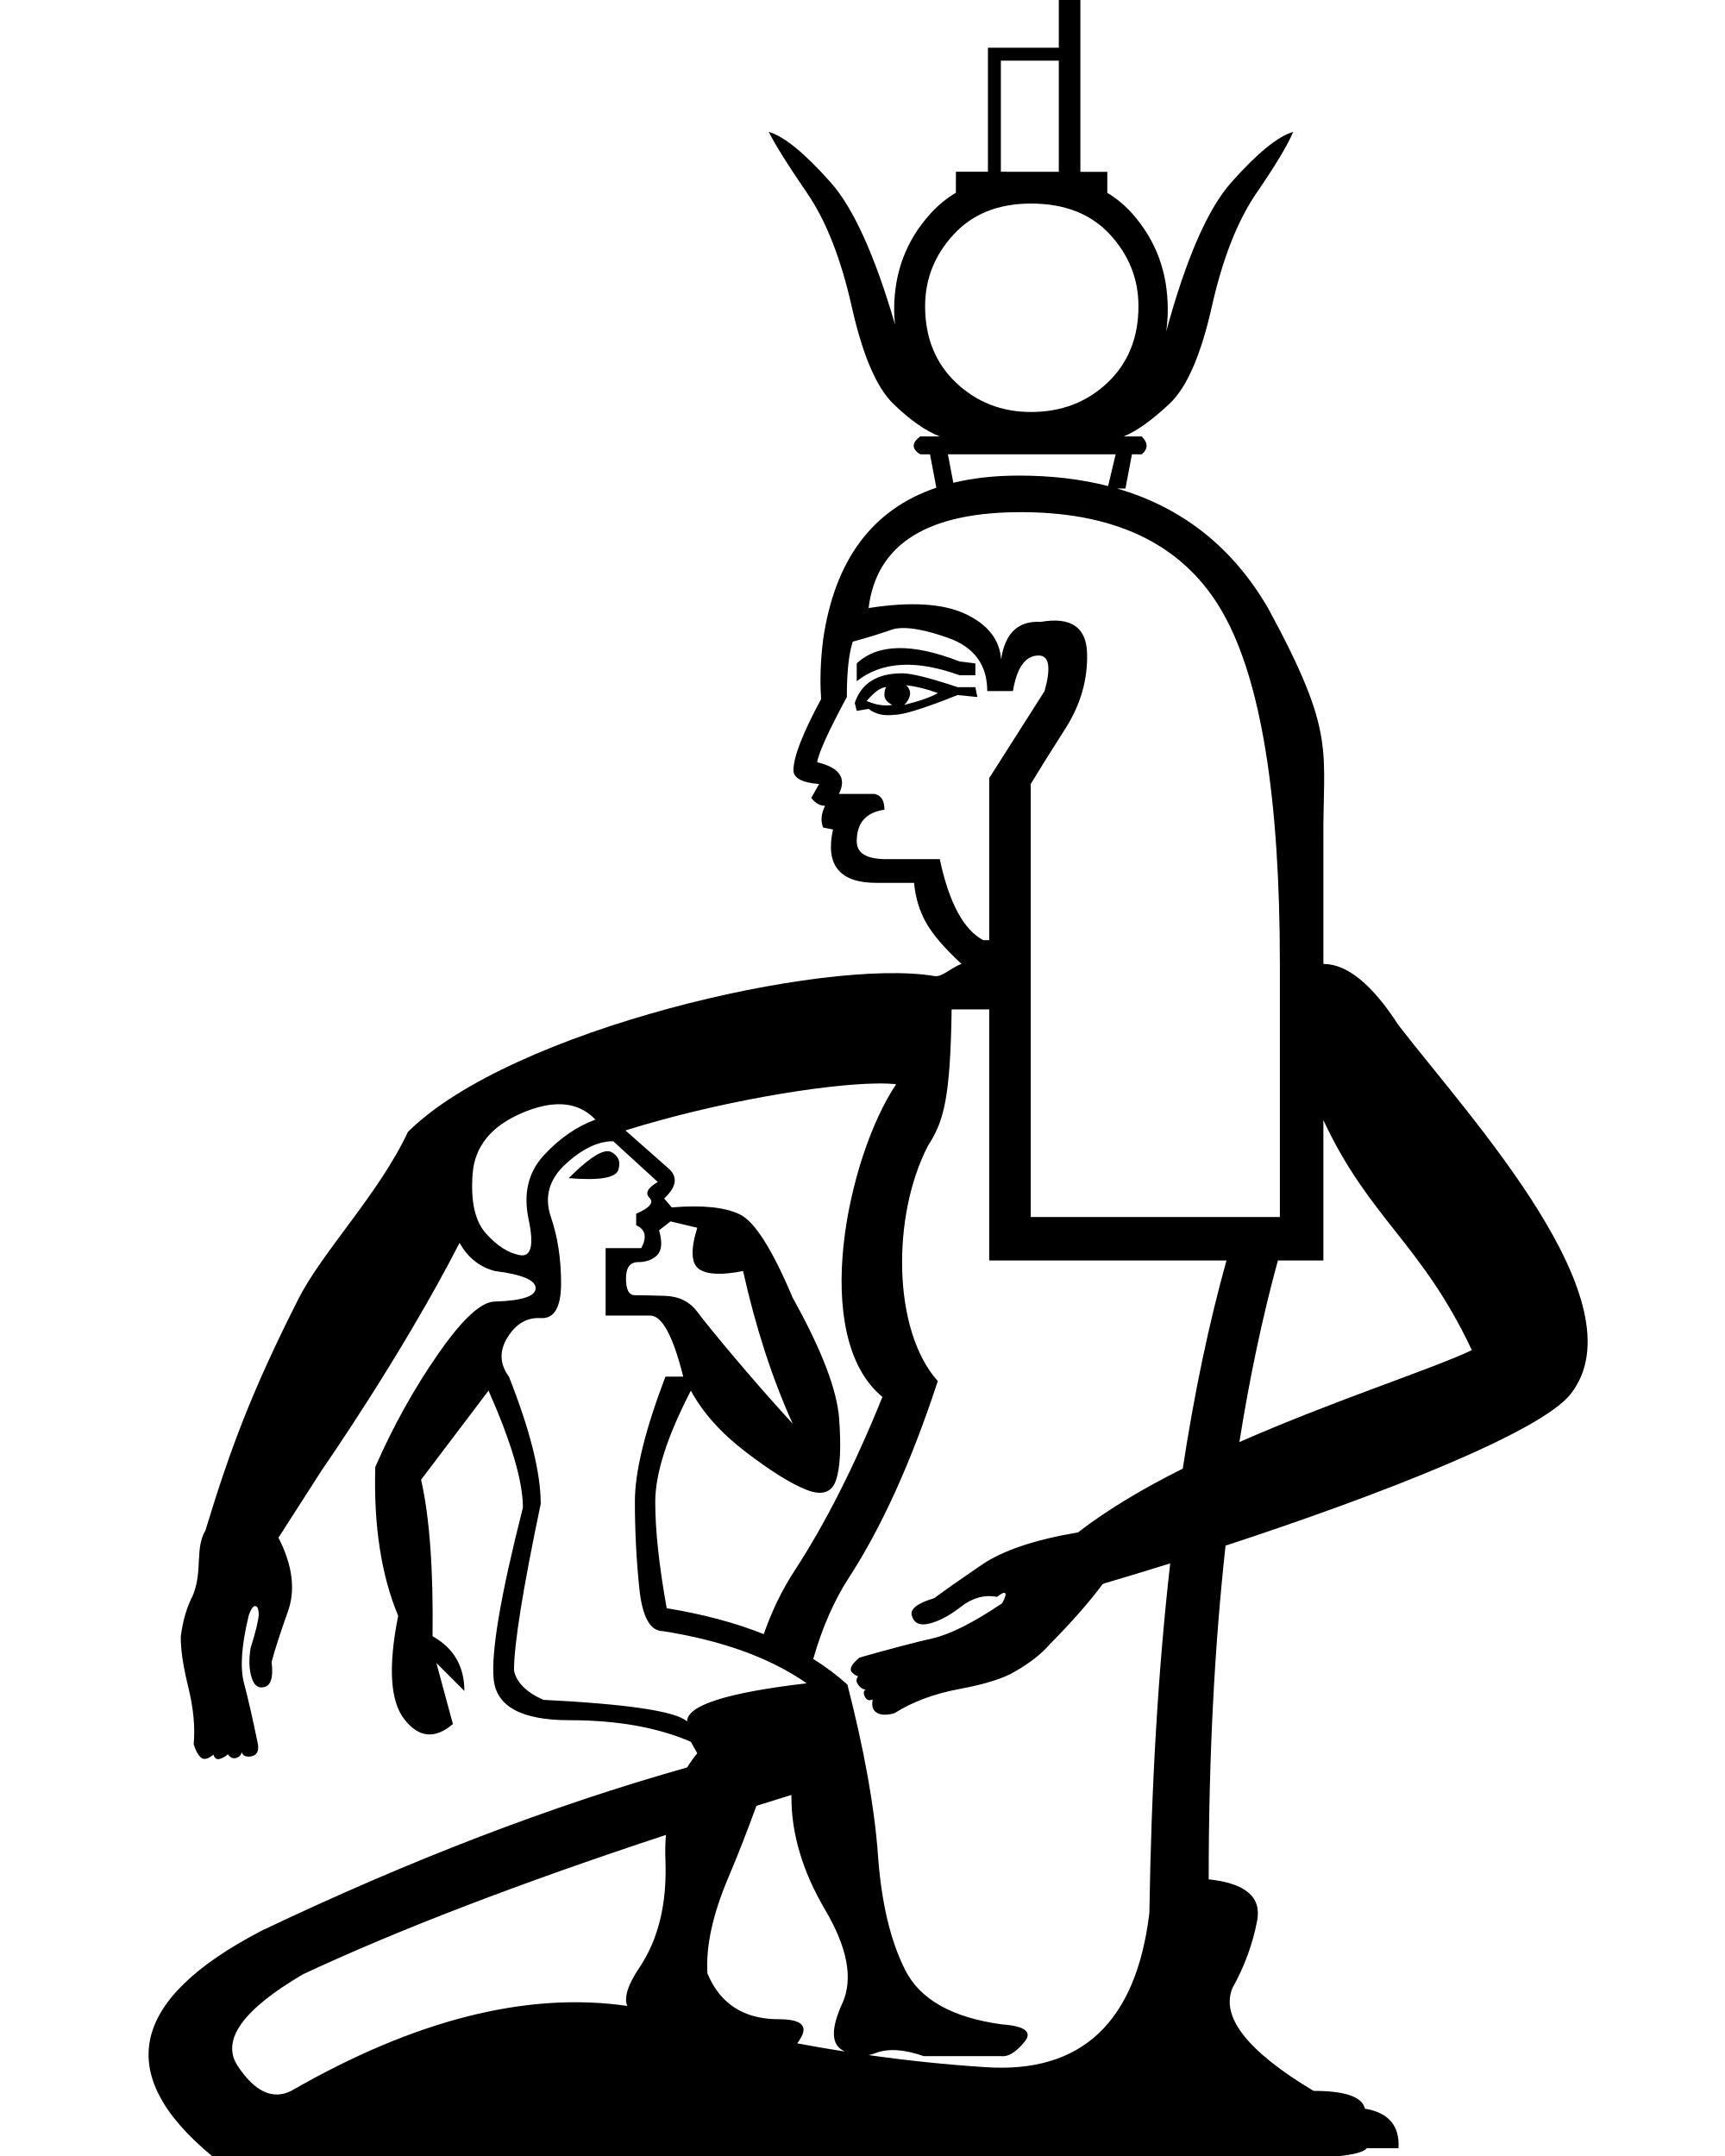
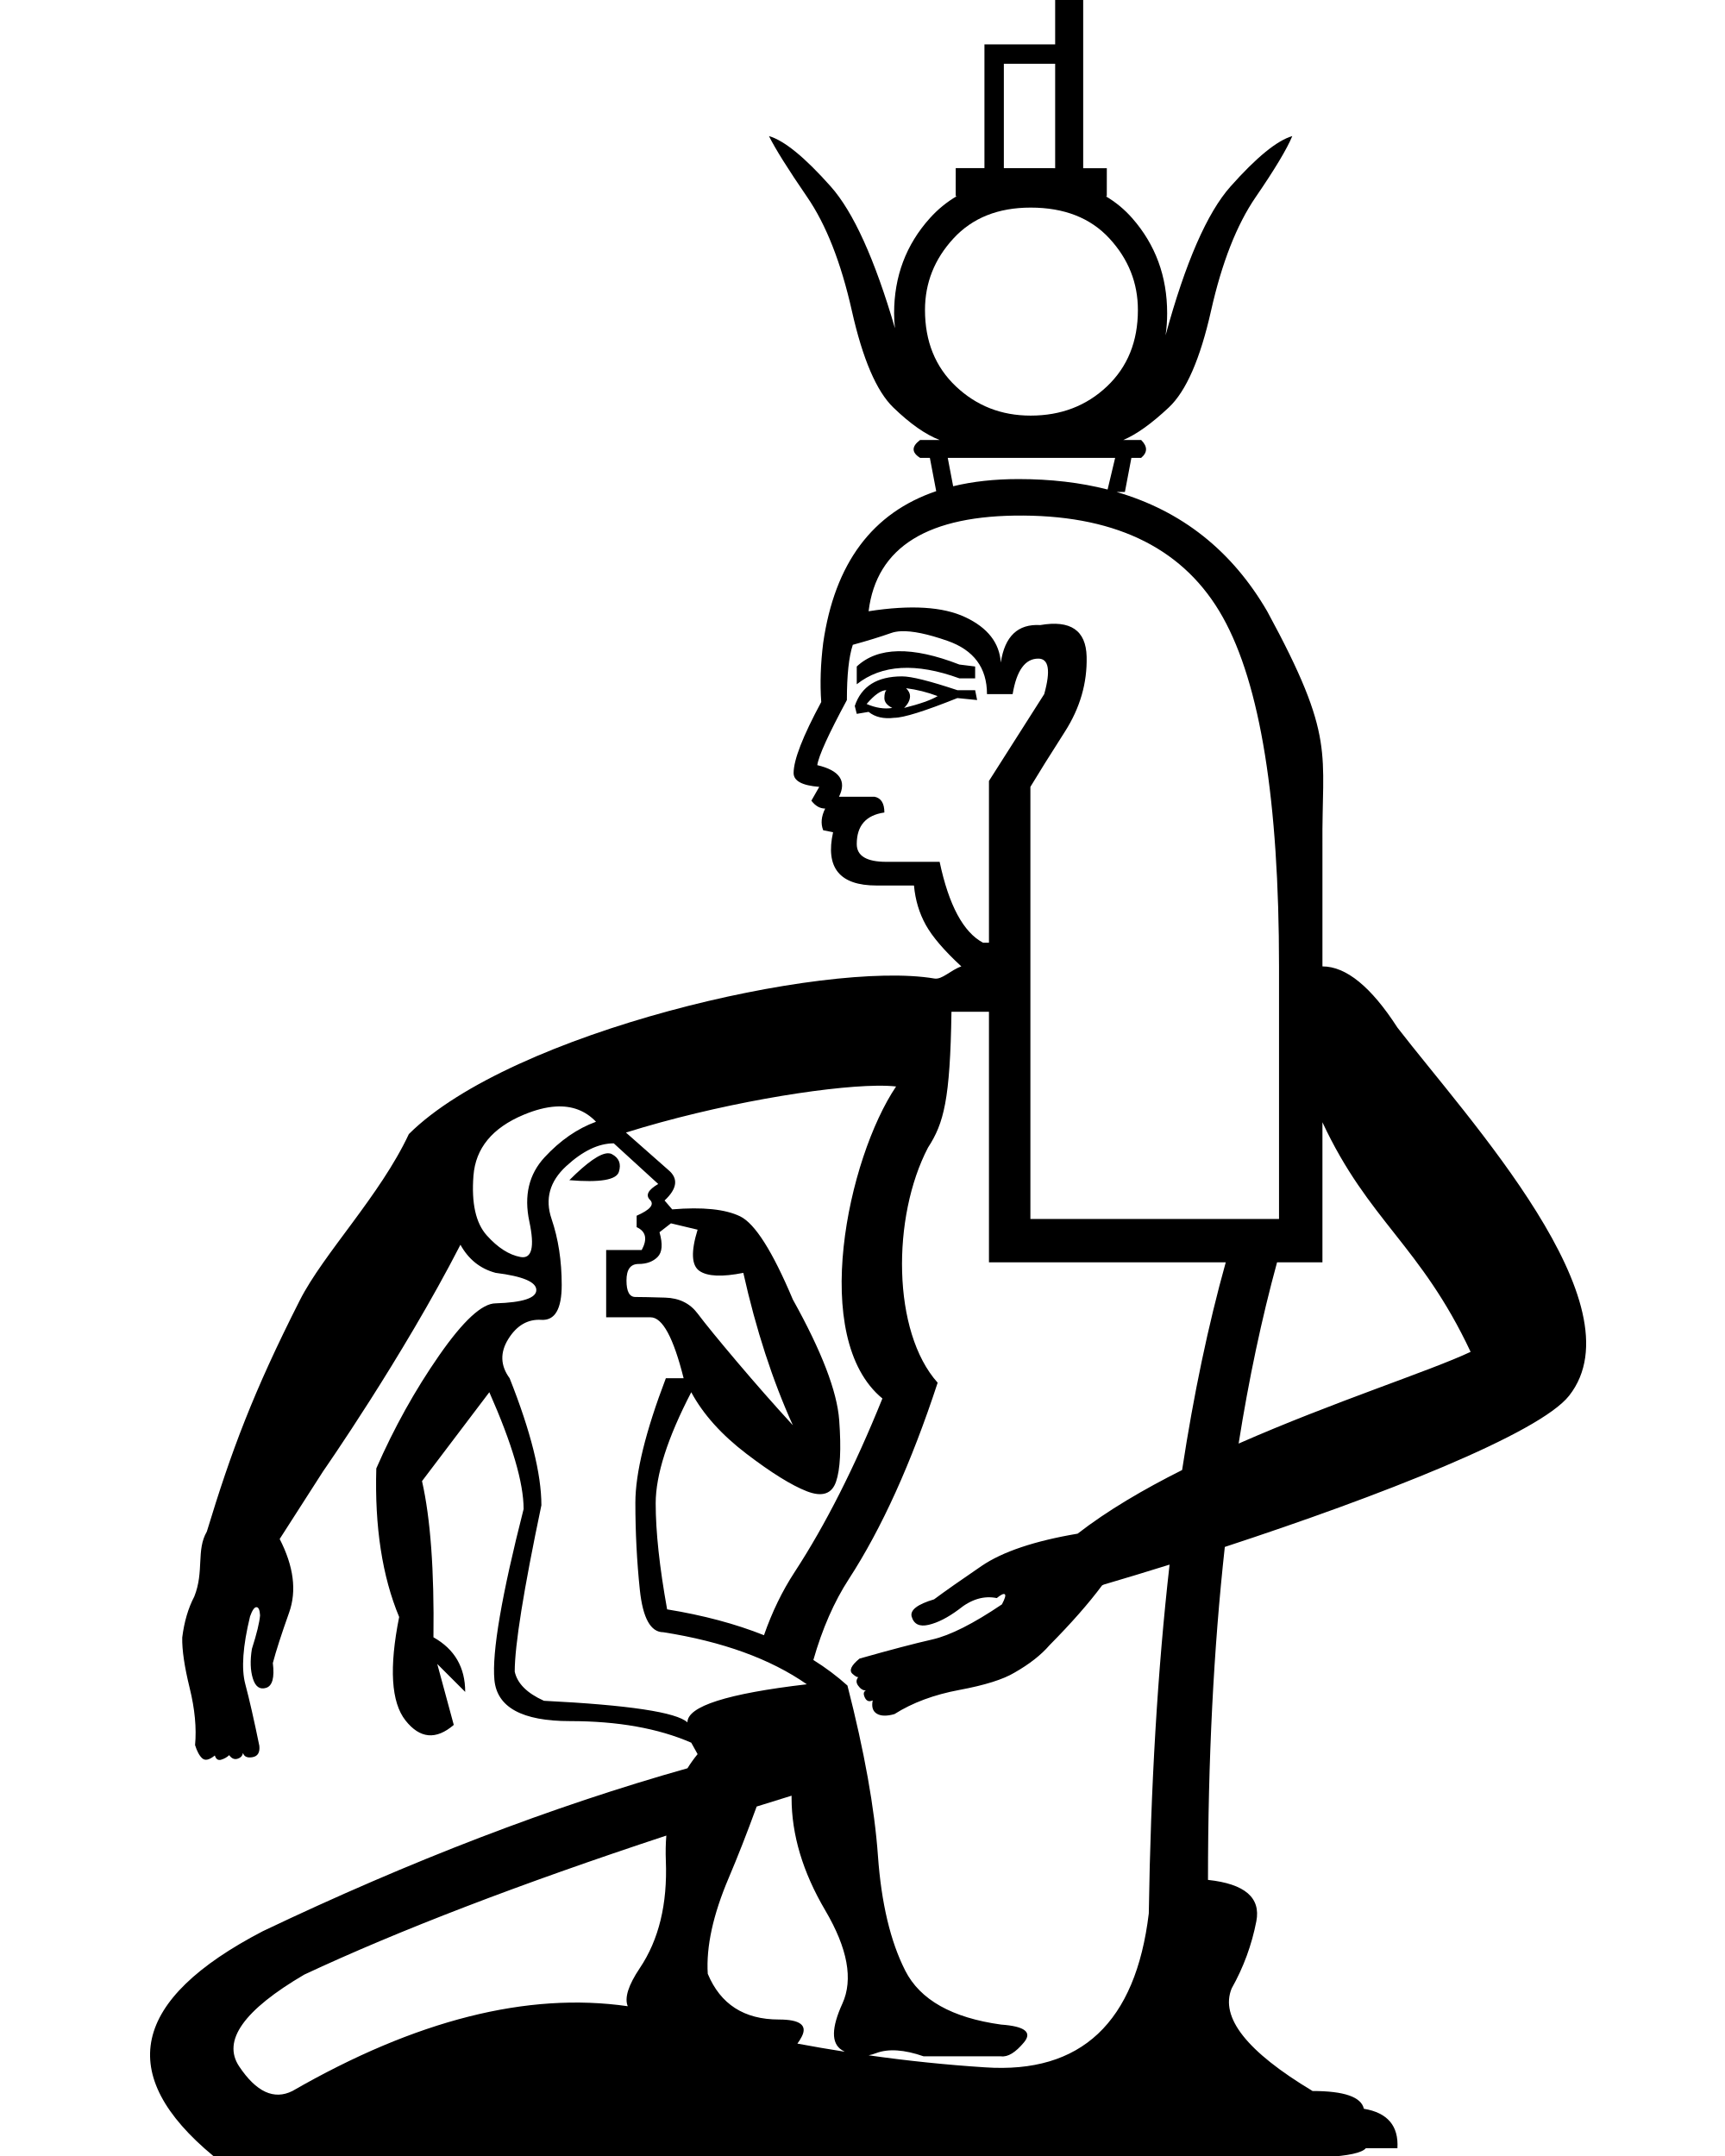
<svg xmlns="http://www.w3.org/2000/svg" width="800" height="1000" version="1.1" id="svg1">
  <defs id="defs1" />
-   <path id="path1" style="fill:#000000;stroke:none;stroke-width:46.092" d="M 491.043 0 L 491.043 22.133 L 458.174 22.133 L 458.174 79.658 L 443.318 79.645 L 443.309 89.389 C 438.844 92.071 434.842 95.383 431.303 99.324 C 420.225 111.661 414.686 126.39 414.686 143.51 C 414.686 145.899 414.818 148.222 415.084 150.479 C 405.705 118.397 395.755 96.436 385.23 84.596 C 373.146 71 363.579 63.196 356.529 61.182 C 359.55 67.224 365.466 76.666 374.277 89.506 C 383.089 102.346 390.014 119.968 395.049 142.375 C 400.084 164.782 406.504 179.763 414.309 187.316 C 422.113 194.869 429.288 199.904 435.834 202.422 L 426.77 202.422 C 422.741 205.443 422.741 208.213 426.77 210.73 L 431.303 210.73 L 434.25 226.205 C 404.583 236.245 387.078 259.744 381.734 296.701 C 380.512 306.483 380.207 315.652 380.818 324.211 C 372.26 340.106 367.979 351.111 367.979 357.225 C 367.979 360.893 371.953 363.031 379.9 363.643 L 376.232 370.062 C 378.066 372.508 380.207 373.73 382.652 373.73 C 380.818 377.399 380.512 380.762 381.734 383.818 L 386.32 384.734 C 382.652 401.241 389.376 409.494 406.494 409.494 L 423.918 409.494 C 424.529 416.219 426.363 422.332 429.42 427.834 C 432.477 433.336 437.978 439.756 445.926 447.092 C 440.742 448.926 437.023 453.34 433.373 452.721 C 382.319 444.057 236.777 477.577 189.164 525.031 C 175.86 553.512 149.472 580.641 138.506 602.262 C 116.744 645.169 106.623 672.492 95.281 709.793 C 90.276 718.395 94.134 728.282 89.453 739.984 C 86.639 745.342 84.771 751.686 83.852 759.016 C 83.736 764.814 84.886 772.621 87.301 782.434 C 89.716 792.247 90.556 801.11 89.818 809.023 C 90.727 811.942 91.846 813.993 93.176 815.18 C 94.506 816.366 96.447 815.922 99.002 813.846 C 99.547 815.597 100.551 816.245 102.01 815.791 C 103.469 815.337 104.692 814.637 105.678 813.689 C 106.807 815.259 108.099 815.816 109.559 815.361 C 111.018 814.907 111.858 814.005 112.078 812.656 C 112.623 814.407 114.109 815.066 116.535 814.631 C 118.961 814.196 120.011 812.428 119.686 809.328 C 117.218 797.29 115.041 787.724 113.152 780.629 C 111.263 773.534 112.003 763.058 115.373 749.203 C 116.397 746.323 117.393 744.893 118.359 744.912 C 119.326 744.931 119.88 746.198 120.023 748.715 C 119.765 751.997 118.501 757.193 116.232 764.303 C 115.351 769.699 115.502 774.294 116.684 778.088 C 117.865 781.882 119.914 783.325 122.832 782.416 C 125.751 781.507 126.795 777.661 125.963 770.877 C 127.428 765.299 129.952 757.469 133.537 747.389 C 137.122 737.309 135.655 725.919 129.141 713.221 L 149.355 681.709 C 149.355 681.709 186.15 628.981 213.143 576.459 C 216.92 583.283 222.378 587.641 229.52 589.531 C 242.11 591.104 248.406 593.759 248.406 597.498 C 248.406 601.236 242.11 603.302 229.52 603.695 C 223.224 603.695 214.471 611.761 203.258 627.893 C 192.044 644.024 182.306 661.534 174.043 680.42 C 173.256 707.568 176.797 730.585 184.666 749.471 C 179.945 773.078 180.928 789.113 187.617 797.572 C 194.306 806.031 201.782 806.719 210.045 799.637 L 202.371 771.309 L 215.355 784.293 C 215.355 772.883 210.438 764.423 200.602 758.914 C 200.995 727.831 199.224 703.634 195.289 686.322 L 226.57 645.008 C 237.194 669.009 242.504 687.107 242.504 699.305 C 232.274 739.437 227.749 765.898 228.93 778.686 C 230.11 791.473 241.816 797.867 264.047 797.867 C 286.277 797.867 305.063 801.212 320.408 807.9 L 323.359 813.211 C 321.642 815.31 320.074 817.502 318.654 819.787 C 255.947 837.454 190.162 862.697 121.301 895.514 C 60.166 927.304 52.524 962.149 98.375 1000.053 L 569.723 1000.053 C 608.849 1001.887 630.246 1000.664 633.914 996.385 L 648.586 996.385 C 649.197 985.992 644.002 979.879 632.998 978.045 C 631.775 972.543 623.827 969.793 609.154 969.793 C 578.587 951.453 566.055 935.557 571.557 922.107 C 577.059 912.326 580.88 901.932 583.02 890.928 C 585.159 879.924 577.67 873.506 560.553 871.672 C 560.553 815.839 563.16 764.251 568.375 716.91 C 640.11 693.387 714.488 664.321 728.408 646.588 C 761.558 604.357 681.599 518.314 648.586 475.52 C 636.359 456.568 624.744 447.092 613.74 447.092 L 613.74 391.154 C 613.345 347.236 620.29 341.353 588.064 282.029 C 571.674 253.872 548.351 235.391 518.094 226.59 L 521.938 226.59 L 524.959 210.73 L 529.49 210.73 C 532.511 208.213 532.511 205.443 529.49 202.422 L 521.182 202.422 C 527.224 199.904 534.274 194.869 542.33 187.316 C 550.387 179.763 556.932 164.782 561.967 142.375 C 567.002 119.968 573.927 102.346 582.738 89.506 C 591.55 76.666 597.215 67.224 599.732 61.182 C 592.683 63.196 583.116 71 571.031 84.596 C 560.147 96.841 550.079 119.912 540.828 153.807 C 541.326 150.524 541.574 147.091 541.574 143.51 C 541.574 126.39 536.162 111.661 525.336 99.324 C 521.896 95.404 517.959 92.106 513.527 89.432 L 513.537 79.713 L 501.043 79.701 L 501.043 0 L 491.043 0 z M 464.174 28.133 L 491.043 28.133 L 491.043 79.691 L 464.174 79.664 L 464.174 28.133 z M 478.131 94.414 C 493.74 94.414 505.95 99.199 514.762 108.766 C 523.573 118.333 527.979 129.41 527.979 141.998 C 527.979 156.6 523.196 168.433 513.629 177.496 C 504.062 186.56 492.23 191.092 478.131 191.092 C 464.536 191.092 452.954 186.56 443.387 177.496 C 433.82 168.433 429.037 156.6 429.037 141.998 C 429.037 129.41 433.442 118.333 442.254 108.766 C 451.066 99.199 463.025 94.414 478.131 94.414 z M 439.611 210.73 L 517.406 210.73 L 513.902 225.445 C 501.268 222.207 487.473 220.588 472.52 220.588 C 461.382 220.588 451.25 221.701 442.123 223.926 L 439.611 210.73 z M 474.812 237.553 C 519.135 237.858 550.006 253.601 567.43 284.779 C 584.853 315.958 593.566 370.062 593.566 447.092 L 593.566 564.471 L 478.021 564.471 L 478.021 363.643 C 481.69 357.529 487.038 348.971 494.068 337.967 C 501.099 326.963 504.462 315.346 504.156 303.119 C 503.851 290.892 496.666 286.002 482.605 288.447 C 472.213 287.836 466.1 293.644 464.266 305.871 C 463.654 296.701 458.153 289.67 447.76 284.779 C 437.367 279.889 422.389 278.973 402.826 282.029 C 406.494 252.073 430.49 237.247 474.812 237.553 z M 417.928 291.312 C 423.143 291.083 430.336 292.574 439.506 295.783 C 451.733 300.063 457.848 308.316 457.848 320.543 L 469.768 320.543 C 471.602 309.539 475.576 304.037 481.689 304.037 C 486.58 304.037 487.496 309.539 484.439 320.543 L 458.764 360.893 L 458.764 436.088 L 456.014 436.088 C 446.843 431.197 440.117 418.665 435.838 398.49 L 411.078 398.49 C 401.908 398.49 397.324 395.738 397.324 390.236 C 397.324 381.678 401.603 376.787 410.162 375.564 C 410.162 371.285 408.633 368.84 405.576 368.229 L 389.07 368.229 C 392.738 360.892 389.375 356.002 378.982 353.557 C 379.594 349.277 384.179 339.19 392.738 323.295 C 392.738 311.679 393.656 303.119 395.49 297.617 C 402.215 295.783 408.175 293.949 413.371 292.115 C 414.67 291.657 416.189 291.389 417.928 291.312 z M 416.582 300.598 C 408.635 300.75 402.215 303.12 397.324 307.705 L 397.324 315.959 C 408.94 306.789 424.833 305.871 445.008 313.207 L 452.346 313.207 L 452.346 307.705 L 445.008 306.789 C 434.004 302.51 424.53 300.445 416.582 300.598 z M 418.416 312.291 C 406.8 312.291 399.463 316.875 396.406 326.045 L 397.324 329.713 L 402.826 328.797 C 405.883 331.242 409.855 332.158 414.746 331.547 C 419.026 331.547 428.808 328.49 444.092 322.377 L 453.262 323.295 L 452.346 318.709 L 444.092 318.709 C 431.254 314.43 422.695 312.291 418.416 312.291 z M 420.25 317.793 C 425.141 318.404 430.031 319.627 434.922 321.461 C 431.865 323.295 426.668 325.129 419.332 326.963 C 421.166 325.129 422.084 323.295 422.084 321.461 C 422.084 320.238 421.473 319.016 420.25 317.793 z M 411.078 318.709 C 410.467 319.32 410.162 320.543 410.162 322.377 C 410.162 324.211 411.385 325.74 413.83 326.963 C 410.162 327.574 406.188 326.963 401.908 325.129 C 405.576 320.849 408.633 318.709 411.078 318.709 z M 441.34 468.184 L 458.764 468.184 L 458.764 584.645 L 568.807 584.645 C 560.667 613.811 553.907 645.989 548.527 681.176 C 530.619 690.159 513.778 700.023 499.971 710.746 C 479.933 714.133 465.055 719.139 455.338 725.762 C 445.621 732.384 438.26 737.555 433.256 741.273 C 425.548 743.565 422.072 746.223 422.826 749.248 C 423.841 752.826 426.48 754.113 430.74 753.113 C 435.001 752.113 439.632 749.754 444.637 746.035 C 450.485 741.241 456.405 739.458 462.395 740.684 C 464.344 739.086 465.587 738.498 466.125 738.92 C 466.663 739.342 466.218 740.904 464.791 743.607 C 451.466 752.612 440.681 758.05 432.436 759.92 C 424.19 761.789 412.913 764.754 398.604 768.814 C 394.705 772.01 393.628 774.379 395.371 775.922 C 396.66 777.062 397.552 777.558 398.047 777.41 C 397.005 778.632 396.962 779.933 397.918 781.311 C 398.978 782.838 400.192 783.617 401.559 783.646 C 400.453 784.169 400.292 785.26 401.076 786.918 C 401.86 788.576 403.082 789.012 404.74 788.229 C 404.127 791.223 404.765 793.288 406.654 794.424 C 408.544 795.559 411.276 795.621 414.854 794.605 C 423.174 789.319 433.239 785.574 445.047 783.373 C 456.854 781.172 465.391 778.488 470.656 775.322 C 477.58 771.373 483.007 767.117 486.936 762.555 C 497.004 752.385 505.138 743.128 511.338 734.787 L 512.166 734.396 C 521.976 731.515 532.225 728.408 542.701 725.133 C 537.145 774.078 533.926 828.119 533.043 887.26 C 526.93 938.001 501.558 961.844 456.93 958.787 C 439.132 957.646 421.102 955.782 402.836 953.193 C 403.968 952.973 405.116 952.641 406.281 952.199 C 411.986 950.035 419.365 950.526 428.414 953.674 L 464.414 953.674 C 467.562 954.067 471.103 951.903 475.037 947.182 C 478.972 942.46 475.431 939.707 464.414 938.92 C 441.594 935.772 426.741 927.412 419.855 913.838 C 412.97 900.264 408.74 882.459 407.166 860.426 C 405.592 838.392 400.871 812.029 393.002 781.34 C 388.211 777.028 382.931 773.067 377.16 769.455 C 381.308 754.917 386.807 742.374 393.656 731.826 C 408.94 708.289 422.695 677.874 434.922 640.582 C 413.757 616.992 413.555 563.609 430.438 531.307 C 437.774 519.997 440.729 509.144 441.34 468.184 z M 406.545 502.549 C 410.098 502.502 413.148 502.616 415.604 502.9 C 393.116 536.299 375.211 619.947 409.244 647.918 C 396.406 679.708 382.804 706.609 368.438 728.617 C 362.694 737.415 357.953 747.191 354.213 757.943 C 340.983 752.67 325.977 748.666 309.195 745.93 C 305.654 726.257 303.885 709.829 303.885 696.648 C 303.885 683.468 309.393 666.255 320.41 645.008 C 325.919 655.238 334.475 664.778 346.082 673.631 C 357.689 682.484 367.033 688.287 374.115 691.041 C 381.197 693.795 385.722 692.32 387.689 686.615 C 389.657 680.91 390.15 671.37 389.166 657.992 C 388.182 644.615 381.003 625.925 367.625 601.924 C 358.182 579.497 350.016 566.612 343.131 563.268 C 336.245 559.923 325.721 558.839 311.557 560.02 L 308.016 555.889 C 313.917 550.38 314.507 545.659 309.785 541.725 L 290.059 524.32 C 332.204 511.109 381.675 502.878 406.545 502.549 z M 257.471 512.223 C 265.002 511.777 271.226 514.135 276.145 519.299 C 267.488 522.447 259.521 527.955 252.242 535.824 C 244.963 543.693 242.603 553.628 245.16 565.629 C 247.718 577.629 246.341 583.138 241.029 582.154 C 235.718 581.171 230.504 577.827 225.389 572.121 C 220.274 566.416 218.208 557.17 219.191 544.383 C 220.175 531.595 227.946 522.151 242.504 516.053 C 247.963 513.766 252.952 512.49 257.471 512.223 z M 613.74 519.537 C 635.137 565.388 659.361 576.773 682.605 626.24 C 663.83 635.117 618.951 649.44 574.791 668.871 C 579.55 638.852 585.503 610.777 592.648 584.645 L 613.74 584.645 L 613.74 519.537 z M 284.408 529.332 L 305.064 548.219 C 300.343 550.973 299.065 553.432 301.229 555.596 C 303.393 557.76 301.327 560.219 295.031 562.973 L 295.031 568.285 C 299.359 570.252 300.147 573.793 297.393 578.908 L 280.867 578.908 L 280.867 610.188 L 301.523 610.188 C 307.032 610.188 312.146 619.632 316.867 638.518 L 308.605 638.518 C 299.162 663.306 294.441 682.584 294.441 696.355 C 294.441 710.126 295.129 723.603 296.506 736.783 C 297.883 749.964 301.524 756.555 307.426 756.555 C 334.968 760.883 357.197 768.948 374.115 780.752 C 337.13 785.08 318.639 790.981 318.639 798.457 C 313.524 793.736 291.293 790.391 251.947 788.424 C 244.078 784.883 239.553 780.358 238.373 774.85 C 238.373 762.652 242.505 736.881 250.768 697.535 C 250.768 682.977 245.848 663.306 236.012 638.518 C 231.684 632.616 231.487 626.516 235.422 620.221 C 239.356 613.925 244.472 610.976 250.768 611.369 C 257.063 611.763 260.211 606.352 260.211 595.139 C 260.211 583.925 258.636 573.696 255.488 564.449 C 252.341 555.203 254.603 547.037 262.275 539.955 C 269.948 532.873 277.326 529.332 284.408 529.332 z M 281.717 533.943 C 278.039 533.98 272.051 538.148 263.752 546.447 C 277.916 547.628 285.587 546.35 286.768 542.611 C 287.948 538.873 286.866 536.12 283.521 534.35 C 282.999 534.073 282.398 533.937 281.717 533.943 z M 310.967 566.512 L 323.359 569.465 C 320.212 579.695 320.508 586.089 324.246 588.646 C 327.984 591.204 334.771 591.499 344.607 589.531 C 350.509 615.893 358.18 639.5 367.623 660.354 C 358.967 650.91 350.312 641.074 341.656 630.844 C 333 620.614 326.9 613.138 323.359 608.416 C 319.818 603.695 314.803 601.236 308.311 601.039 C 301.819 600.841 297.196 600.742 294.441 600.742 C 291.687 600.742 290.309 598.185 290.309 593.07 C 290.309 587.955 292.178 585.398 295.916 585.398 C 299.654 585.398 302.606 584.316 304.77 582.152 C 306.934 579.988 307.228 576.151 305.654 570.643 L 310.967 566.512 z M 367.031 832.531 C 367.033 832.875 367.033 833.222 367.033 833.572 C 367.033 850.688 372.247 868.099 382.674 885.805 C 393.1 903.51 395.756 917.97 390.641 929.184 C 385.526 940.397 385.427 947.577 390.346 950.725 C 390.804 951.018 391.266 951.288 391.73 951.535 C 384.437 950.391 377.106 949.133 369.738 947.76 C 370.452 946.822 371.125 945.744 371.756 944.527 C 374.51 939.216 370.969 936.561 361.133 936.561 C 345.001 936.561 333.984 929.479 328.082 915.314 C 327.295 902.724 330.541 887.869 337.82 870.754 C 341.989 860.952 346.319 849.891 350.811 837.572 C 356.153 835.897 361.56 834.217 367.031 832.531 z M 308.826 851.072 C 308.52 854.833 308.447 858.738 308.605 862.787 C 309.392 882.853 305.359 899.477 296.506 912.658 C 291.166 920.608 289.298 926.518 290.9 930.389 C 244.335 923.666 192.388 936.801 135.057 969.793 C 126.498 974.072 118.244 970.251 110.297 958.33 C 102.349 946.409 112.437 932.194 140.559 915.688 C 184.634 895.087 240.723 873.55 308.826 851.072 z " />
+   <path id="path1" style="fill:#000000;stroke:none;stroke-width:46.092" d="M 489.35 0 L 489.35 20.58 L 456.553 20.58 L 456.553 77.982 L 443.236 77.971 L 443.223 90.971 L 443.738 90.971 C 439.076 93.7 434.909 97.106 431.242 101.189 C 420.188 113.5 414.66 128.199 414.66 145.283 C 414.66 147.668 414.793 149.986 415.059 152.238 C 405.699 120.223 395.768 98.308 385.266 86.492 C 373.206 72.925 363.658 65.135 356.623 63.125 C 359.638 69.155 365.542 78.577 374.336 91.391 C 383.129 104.204 390.04 121.792 395.064 144.152 C 400.089 166.513 406.495 181.461 414.283 188.998 C 422.072 196.535 429.233 201.56 435.766 204.072 L 426.721 204.072 C 422.701 207.087 422.701 209.851 426.721 212.363 L 431.242 212.363 L 434.184 227.809 C 404.578 237.827 387.11 261.277 381.777 298.158 C 380.557 307.919 380.253 317.07 380.863 325.611 C 372.322 341.473 368.051 352.454 368.051 358.555 C 368.051 362.215 372.016 364.351 379.947 364.961 L 376.287 371.367 C 378.117 373.808 380.253 375.027 382.693 375.027 C 380.863 378.688 380.557 382.043 381.777 385.094 L 386.354 386.01 C 382.693 402.482 389.404 410.717 406.486 410.717 L 423.873 410.717 C 424.483 417.428 426.313 423.529 429.363 429.02 C 432.414 434.51 437.905 440.917 445.836 448.238 C 440.662 450.069 436.951 454.474 433.309 453.855 C 382.36 445.209 237.12 478.66 189.605 526.016 C 176.329 554.438 149.996 581.51 139.053 603.086 C 117.335 645.904 107.235 673.171 95.916 710.395 C 90.921 718.978 94.77 728.848 90.1 740.525 C 87.292 745.872 85.429 752.201 84.512 759.516 C 84.396 765.302 85.543 773.092 87.953 782.885 C 90.363 792.677 91.201 801.523 90.465 809.42 C 91.372 812.332 92.487 814.38 93.814 815.564 C 95.142 816.749 97.081 816.304 99.631 814.232 C 100.175 815.98 101.175 816.627 102.631 816.174 C 104.087 815.72 105.307 815.021 106.291 814.076 C 107.418 815.642 108.71 816.199 110.166 815.746 C 111.622 815.293 112.46 814.391 112.68 813.045 C 113.224 814.792 114.706 815.45 117.127 815.016 C 119.548 814.581 120.596 812.818 120.271 809.725 C 117.809 797.712 115.635 788.165 113.75 781.084 C 111.865 774.003 112.604 763.549 115.967 749.723 C 116.989 746.849 117.983 745.422 118.947 745.441 C 119.912 745.461 120.464 746.725 120.607 749.236 C 120.349 752.512 119.088 757.696 116.824 764.791 C 115.945 770.176 116.095 774.763 117.273 778.549 C 118.452 782.335 120.498 783.774 123.41 782.867 C 126.323 781.96 127.365 778.122 126.535 771.352 C 127.997 765.785 130.517 757.973 134.094 747.914 C 137.671 737.855 136.208 726.488 129.707 713.816 L 149.879 682.369 C 149.879 682.369 186.598 629.753 213.535 577.34 C 217.305 584.148 222.753 588.497 229.879 590.383 C 242.443 591.953 248.725 594.603 248.725 598.334 C 248.725 602.064 242.443 604.125 229.879 604.518 C 223.597 604.518 214.86 612.566 203.67 628.664 C 192.48 644.762 182.761 662.235 174.516 681.082 C 173.73 708.174 177.264 731.145 185.117 749.992 C 180.405 773.551 181.388 789.55 188.062 797.992 C 194.737 806.434 202.198 807.12 210.443 800.053 L 202.785 771.783 L 215.744 784.74 C 215.744 773.354 210.836 764.911 201.02 759.414 C 201.412 728.395 199.645 704.249 195.719 686.973 L 226.934 645.744 C 237.535 669.695 242.836 687.758 242.836 699.93 C 232.627 739.979 228.111 766.384 229.289 779.145 C 230.467 791.905 242.148 798.287 264.332 798.287 C 286.516 798.287 305.265 801.624 320.578 808.299 L 323.523 813.6 C 321.809 815.695 320.245 817.882 318.828 820.162 C 256.251 837.793 190.602 862.984 121.883 895.732 C 60.875 927.457 53.25 962.23 99.006 1000.055 L 569.377 1000.055 C 608.422 1001.885 629.775 1000.665 633.436 996.395 L 648.078 996.395 C 648.688 986.023 643.503 979.922 632.521 978.092 C 631.301 972.601 623.368 969.855 608.727 969.855 C 578.223 951.553 565.716 935.691 571.207 922.27 C 576.698 912.508 580.511 902.138 582.646 891.156 C 584.782 880.175 577.309 873.768 560.227 871.938 C 560.227 816.22 562.827 764.741 568.031 717.498 C 639.618 694.024 713.843 665.017 727.734 647.32 C 760.815 605.177 681.023 519.311 648.078 476.605 C 635.877 457.693 624.284 448.238 613.303 448.238 L 613.303 392.416 C 612.908 348.589 619.838 342.716 587.68 283.516 C 571.323 255.416 548.047 236.976 517.852 228.193 L 521.689 228.193 L 524.705 212.363 L 529.229 212.363 C 532.243 209.851 532.243 207.087 529.229 204.072 L 520.936 204.072 C 526.965 201.56 534.001 196.535 542.041 188.998 C 550.081 181.461 556.614 166.513 561.639 144.152 C 566.664 121.792 573.572 104.204 582.365 91.391 C 591.159 78.577 596.812 69.155 599.324 63.125 C 592.289 65.135 582.741 72.925 570.682 86.492 C 559.82 98.712 549.774 121.734 540.543 155.559 C 541.04 152.282 541.287 148.857 541.287 145.283 C 541.287 128.199 535.886 113.5 525.082 101.189 C 521.527 97.139 517.442 93.755 512.826 91.037 L 513.297 91.037 L 513.309 78.037 L 502.35 78.027 L 502.35 0 L 489.35 0 z M 465.553 29.58 L 489.35 29.58 L 489.35 78.014 L 465.553 77.992 L 465.553 29.58 z M 477.975 96.289 C 493.552 96.289 505.736 101.064 514.529 110.611 C 523.323 120.159 527.721 131.213 527.721 143.775 C 527.721 158.347 522.946 170.154 513.398 179.199 C 503.851 188.244 492.044 192.768 477.975 192.768 C 464.408 192.768 452.85 188.244 443.303 179.199 C 433.756 170.154 428.982 158.347 428.982 143.775 C 428.982 131.213 433.378 120.159 442.172 110.611 C 450.965 101.064 462.9 96.289 477.975 96.289 z M 439.533 212.363 L 517.168 212.363 L 513.672 227.049 C 501.064 223.818 487.298 222.203 472.375 222.203 C 461.261 222.203 451.151 223.313 442.043 225.533 L 439.533 212.363 z M 474.662 239.133 C 518.893 239.438 549.703 255.148 567.09 286.262 C 584.477 317.376 593.17 371.368 593.17 448.238 L 593.17 565.373 L 477.865 565.373 L 477.865 364.961 C 481.526 358.86 486.865 350.319 493.881 339.338 C 500.897 328.356 504.25 316.764 503.945 304.562 C 503.64 292.361 496.473 287.482 482.441 289.922 C 472.07 289.312 465.969 295.107 464.139 307.309 C 463.529 298.157 458.037 291.142 447.666 286.262 C 437.295 281.381 422.349 280.465 402.826 283.516 C 406.487 253.622 430.431 238.828 474.662 239.133 z M 417.896 292.781 C 423.101 292.552 430.278 294.039 439.43 297.242 C 451.631 301.513 457.732 309.75 457.732 321.951 L 469.629 321.951 C 471.459 310.97 475.425 305.479 481.525 305.479 C 486.406 305.479 487.322 310.97 484.271 321.951 L 458.648 362.217 L 458.648 437.256 L 455.902 437.256 C 446.751 432.375 440.04 419.869 435.77 399.736 L 411.061 399.736 C 401.909 399.736 397.334 396.991 397.334 391.5 C 397.334 382.959 401.605 378.078 410.146 376.857 C 410.146 372.587 408.621 370.147 405.57 369.537 L 389.098 369.537 C 392.758 362.216 389.403 357.335 379.031 354.895 C 379.641 350.624 384.219 340.557 392.76 324.695 C 392.76 313.104 393.674 304.563 395.504 299.072 C 402.215 297.242 408.164 295.412 413.35 293.582 C 414.646 293.124 416.162 292.858 417.896 292.781 z M 416.553 302.047 C 408.622 302.199 402.215 304.563 397.334 309.139 L 397.334 317.375 C 408.926 308.224 424.789 307.308 444.922 314.629 L 452.242 314.629 L 452.242 309.139 L 444.922 308.225 C 433.94 303.954 424.484 301.894 416.553 302.047 z M 418.383 313.715 C 406.791 313.715 399.47 318.29 396.42 327.441 L 397.334 331.102 L 402.826 330.188 C 405.877 332.628 409.842 333.542 414.723 332.932 C 418.993 332.932 428.754 329.882 444.006 323.781 L 453.156 324.695 L 452.242 320.121 L 444.006 320.121 C 431.194 315.851 422.653 313.715 418.383 313.715 z M 420.213 319.205 C 425.094 319.815 429.975 321.035 434.855 322.865 C 431.805 324.695 426.618 326.527 419.297 328.357 C 421.127 326.527 422.043 324.695 422.043 322.865 C 422.043 321.645 421.433 320.425 420.213 319.205 z M 411.061 320.121 C 410.45 320.731 410.146 321.951 410.146 323.781 C 410.146 325.611 411.366 327.137 413.807 328.357 C 410.146 328.968 406.181 328.356 401.91 326.525 C 405.571 322.255 408.62 320.121 411.061 320.121 z M 441.26 469.285 L 458.648 469.285 L 458.648 585.506 L 568.463 585.506 C 560.34 614.612 553.594 646.722 548.225 681.836 C 530.354 690.8 513.548 700.645 499.77 711.346 C 479.773 714.726 464.928 719.721 455.23 726.33 C 445.533 732.939 438.187 738.1 433.193 741.811 C 425.502 744.097 422.033 746.749 422.785 749.768 C 423.798 753.338 426.43 754.625 430.682 753.627 C 434.934 752.629 439.557 750.273 444.551 746.562 C 450.387 741.779 456.293 739.999 462.27 741.223 C 464.215 739.628 465.458 739.042 465.994 739.463 C 466.531 739.884 466.086 741.443 464.662 744.141 C 451.365 753.127 440.603 758.552 432.375 760.418 C 424.147 762.284 412.891 765.243 398.611 769.295 C 394.721 772.484 393.645 774.847 395.385 776.387 C 396.671 777.525 397.562 778.02 398.057 777.873 C 397.017 779.093 396.974 780.391 397.928 781.766 C 398.986 783.29 400.197 784.066 401.561 784.096 C 400.457 784.617 400.298 785.707 401.08 787.361 C 401.862 789.016 403.08 789.452 404.734 788.67 C 404.123 791.658 404.761 793.718 406.646 794.852 C 408.532 795.985 411.258 796.044 414.828 795.031 C 423.131 789.756 433.176 786.021 444.959 783.824 C 456.742 781.627 465.261 778.948 470.516 775.789 C 477.425 771.848 482.839 767.602 486.76 763.049 C 496.808 752.9 504.926 743.662 511.113 735.338 L 511.939 734.947 C 521.729 732.072 531.956 728.972 542.41 725.703 C 536.866 774.547 533.654 828.478 532.773 887.496 C 526.673 938.133 501.354 961.925 456.818 958.875 C 439.058 957.736 421.062 955.876 402.834 953.293 C 403.964 953.073 405.111 952.742 406.273 952.301 C 411.967 950.141 419.329 950.631 428.359 953.771 L 464.287 953.771 C 467.428 954.164 470.962 952.005 474.889 947.293 C 478.815 942.581 475.281 939.834 464.287 939.049 C 441.514 935.908 426.692 927.564 419.82 914.018 C 412.949 900.471 408.727 882.705 407.156 860.717 C 405.586 838.729 400.874 812.421 393.021 781.795 C 388.241 777.492 382.972 773.538 377.213 769.934 C 381.352 755.425 386.839 742.909 393.674 732.383 C 408.926 708.895 422.654 678.543 434.855 641.328 C 413.734 617.787 413.533 564.515 430.381 532.279 C 437.702 520.993 440.65 510.161 441.26 469.285 z M 406.535 503.58 C 410.081 503.533 413.126 503.648 415.576 503.932 C 393.135 537.261 375.268 620.735 409.23 648.648 C 396.419 680.373 382.845 707.217 368.508 729.18 C 362.776 737.96 358.043 747.715 354.311 758.445 C 341.109 753.183 326.135 749.187 309.389 746.457 C 305.855 726.825 304.088 710.431 304.088 697.277 C 304.088 684.124 309.586 666.947 320.58 645.744 C 326.077 655.953 334.616 665.474 346.199 674.309 C 357.782 683.143 367.108 688.935 374.176 691.684 C 381.243 694.432 385.757 692.959 387.721 687.266 C 389.684 681.572 390.175 672.051 389.193 658.701 C 388.212 645.351 381.047 626.699 367.697 602.748 C 358.274 580.367 350.125 567.509 343.254 564.172 C 336.383 560.834 325.879 559.754 311.744 560.932 L 308.211 556.811 C 314.101 551.314 314.69 546.6 309.979 542.674 L 290.291 525.307 C 332.349 512.123 381.717 503.908 406.535 503.58 z M 257.771 513.232 C 265.287 512.788 271.498 515.142 276.406 520.295 C 267.768 523.436 259.817 528.934 252.553 536.787 C 245.289 544.64 242.934 554.554 245.486 566.529 C 248.038 578.505 246.664 584.001 241.363 583.02 C 236.063 582.038 230.86 578.701 225.756 573.008 C 220.651 567.314 218.591 558.087 219.572 545.326 C 220.554 532.565 228.308 523.142 242.836 517.057 C 248.284 514.774 253.262 513.499 257.771 513.232 z M 613.303 520.531 C 634.656 566.287 658.829 577.65 682.025 627.016 C 663.289 635.874 618.504 650.168 574.436 669.559 C 579.185 639.602 585.125 611.584 592.256 585.506 L 613.303 585.506 L 613.303 520.531 z M 284.652 530.309 L 305.266 549.154 C 300.554 551.903 299.278 554.358 301.438 556.518 C 303.597 558.677 301.536 561.131 295.254 563.879 L 295.254 569.18 C 299.573 571.143 300.358 574.677 297.609 579.781 L 281.119 579.781 L 281.119 610.996 L 301.732 610.996 C 307.229 610.996 312.333 620.419 317.045 639.266 L 308.799 639.266 C 299.375 664.002 294.664 683.242 294.664 696.984 C 294.664 710.727 295.352 724.177 296.727 737.33 C 298.101 750.484 301.731 757.061 307.621 757.061 C 335.106 761.38 357.292 769.428 374.176 781.207 C 337.267 785.526 318.812 791.417 318.812 798.877 C 313.708 794.165 291.524 790.826 252.26 788.863 C 244.407 785.329 239.891 780.815 238.713 775.318 C 238.713 763.146 242.837 737.428 251.082 698.164 C 251.082 683.636 246.173 664.002 236.357 639.266 C 232.038 633.376 231.841 627.29 235.768 621.008 C 239.694 614.725 244.8 611.781 251.082 612.174 C 257.364 612.567 260.504 607.169 260.504 595.979 C 260.504 584.788 258.934 574.579 255.793 565.352 C 252.652 556.125 254.91 547.978 262.566 540.91 C 270.223 533.843 277.585 530.309 284.652 530.309 z M 281.967 534.91 C 278.297 534.946 272.321 539.106 264.039 547.389 C 278.174 548.567 285.83 547.291 287.008 543.561 C 288.186 539.83 287.107 537.081 283.77 535.314 C 283.248 535.038 282.646 534.903 281.967 534.91 z M 311.156 567.41 L 323.523 570.357 C 320.382 580.566 320.678 586.946 324.408 589.498 C 328.138 592.05 334.91 592.345 344.727 590.381 C 350.616 616.688 358.272 640.247 367.695 661.057 C 359.057 651.633 350.419 641.818 341.781 631.609 C 333.143 621.401 327.057 613.94 323.523 609.229 C 319.99 604.517 314.984 602.063 308.506 601.867 C 302.027 601.67 297.413 601.57 294.664 601.57 C 291.916 601.57 290.541 599.018 290.541 593.914 C 290.541 588.81 292.407 586.258 296.137 586.258 C 299.867 586.258 302.811 585.177 304.971 583.018 C 307.13 580.858 307.426 577.03 305.855 571.533 L 311.156 567.41 z M 367.105 832.879 C 367.107 833.222 367.107 833.568 367.107 833.918 C 367.107 850.998 372.31 868.374 382.715 886.043 C 393.12 903.712 395.77 918.142 390.666 929.332 C 385.562 940.522 385.463 947.687 390.371 950.828 C 390.828 951.121 391.288 951.39 391.752 951.637 C 384.474 950.495 377.16 949.239 369.809 947.869 C 370.52 946.933 371.189 945.858 371.818 944.645 C 374.567 939.344 371.033 936.693 361.217 936.693 C 345.118 936.693 334.126 929.625 328.236 915.49 C 327.451 902.926 330.689 888.103 337.953 871.023 C 342.113 861.241 346.436 850.204 350.918 837.91 C 356.249 836.238 361.645 834.561 367.105 832.879 z M 309.02 851.381 C 308.714 855.134 308.64 859.031 308.799 863.072 C 309.584 883.097 305.561 899.686 296.727 912.84 C 291.399 920.773 289.533 926.671 291.131 930.533 C 244.662 923.824 192.822 936.931 135.609 969.855 C 127.068 974.126 118.833 970.315 110.902 958.418 C 102.971 946.521 113.038 932.337 141.102 915.865 C 185.086 895.307 241.058 873.812 309.02 851.381 z " />
</svg>
